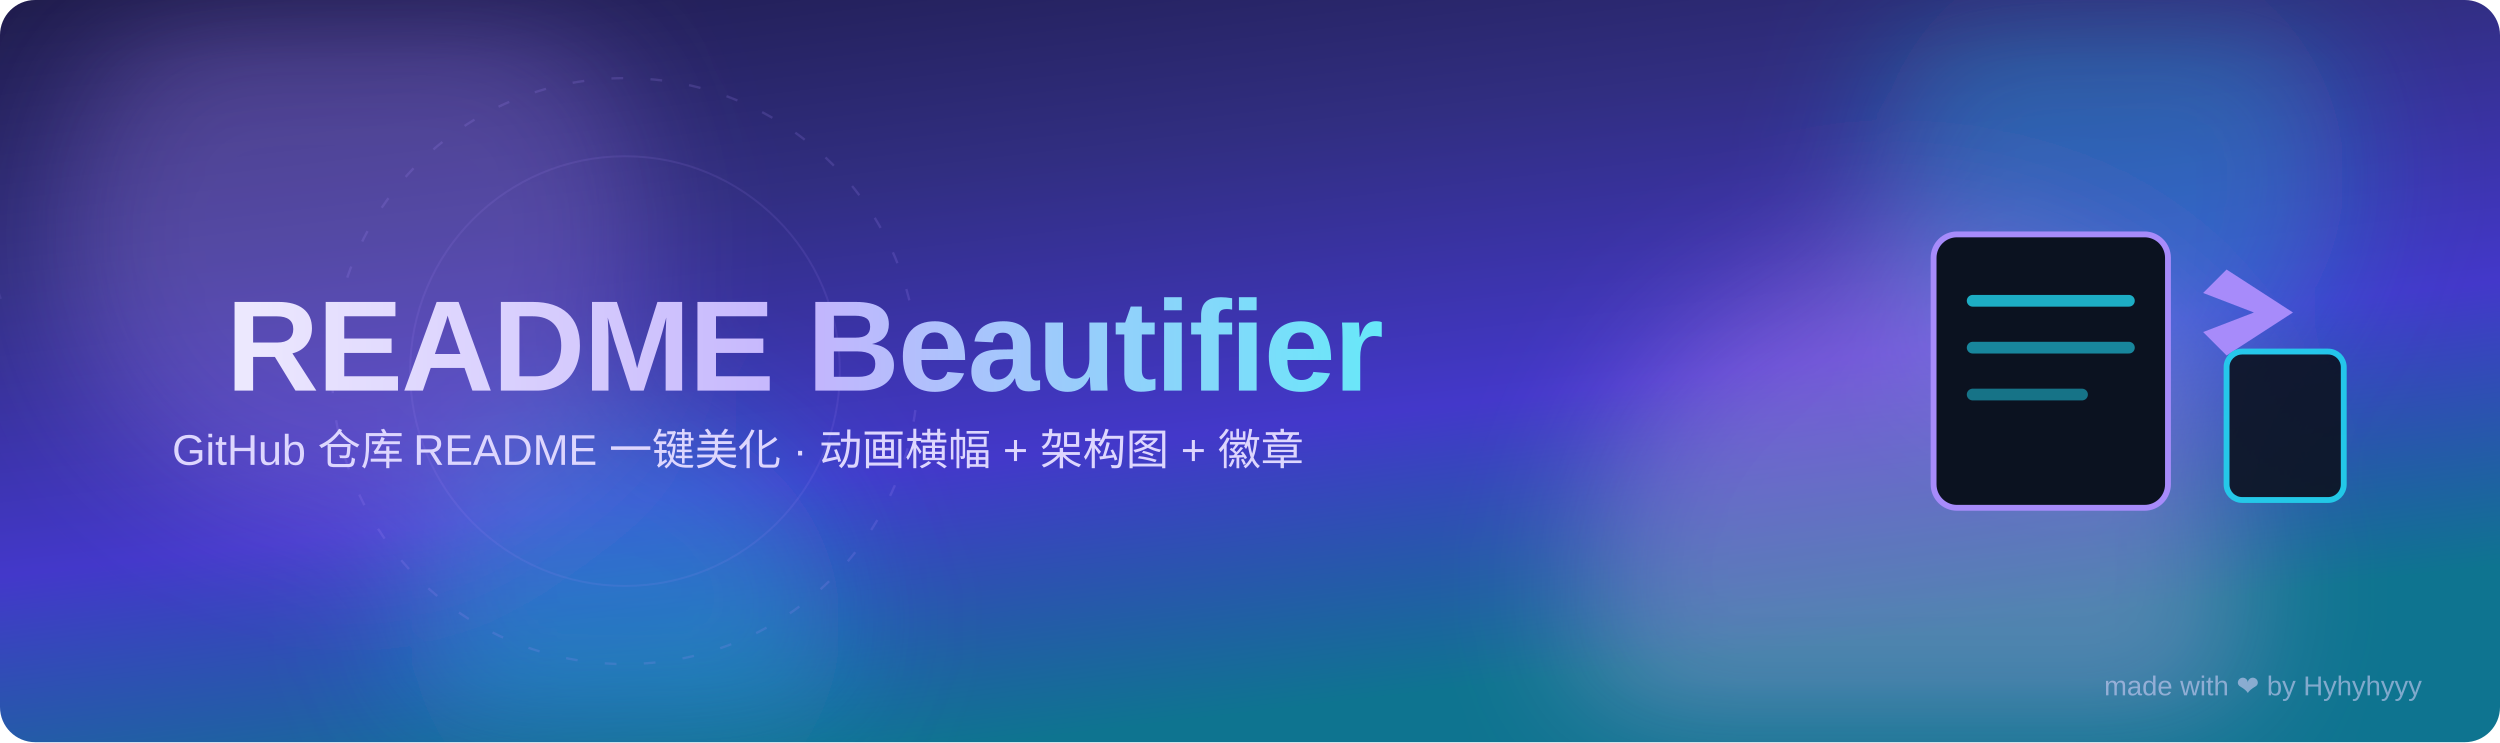
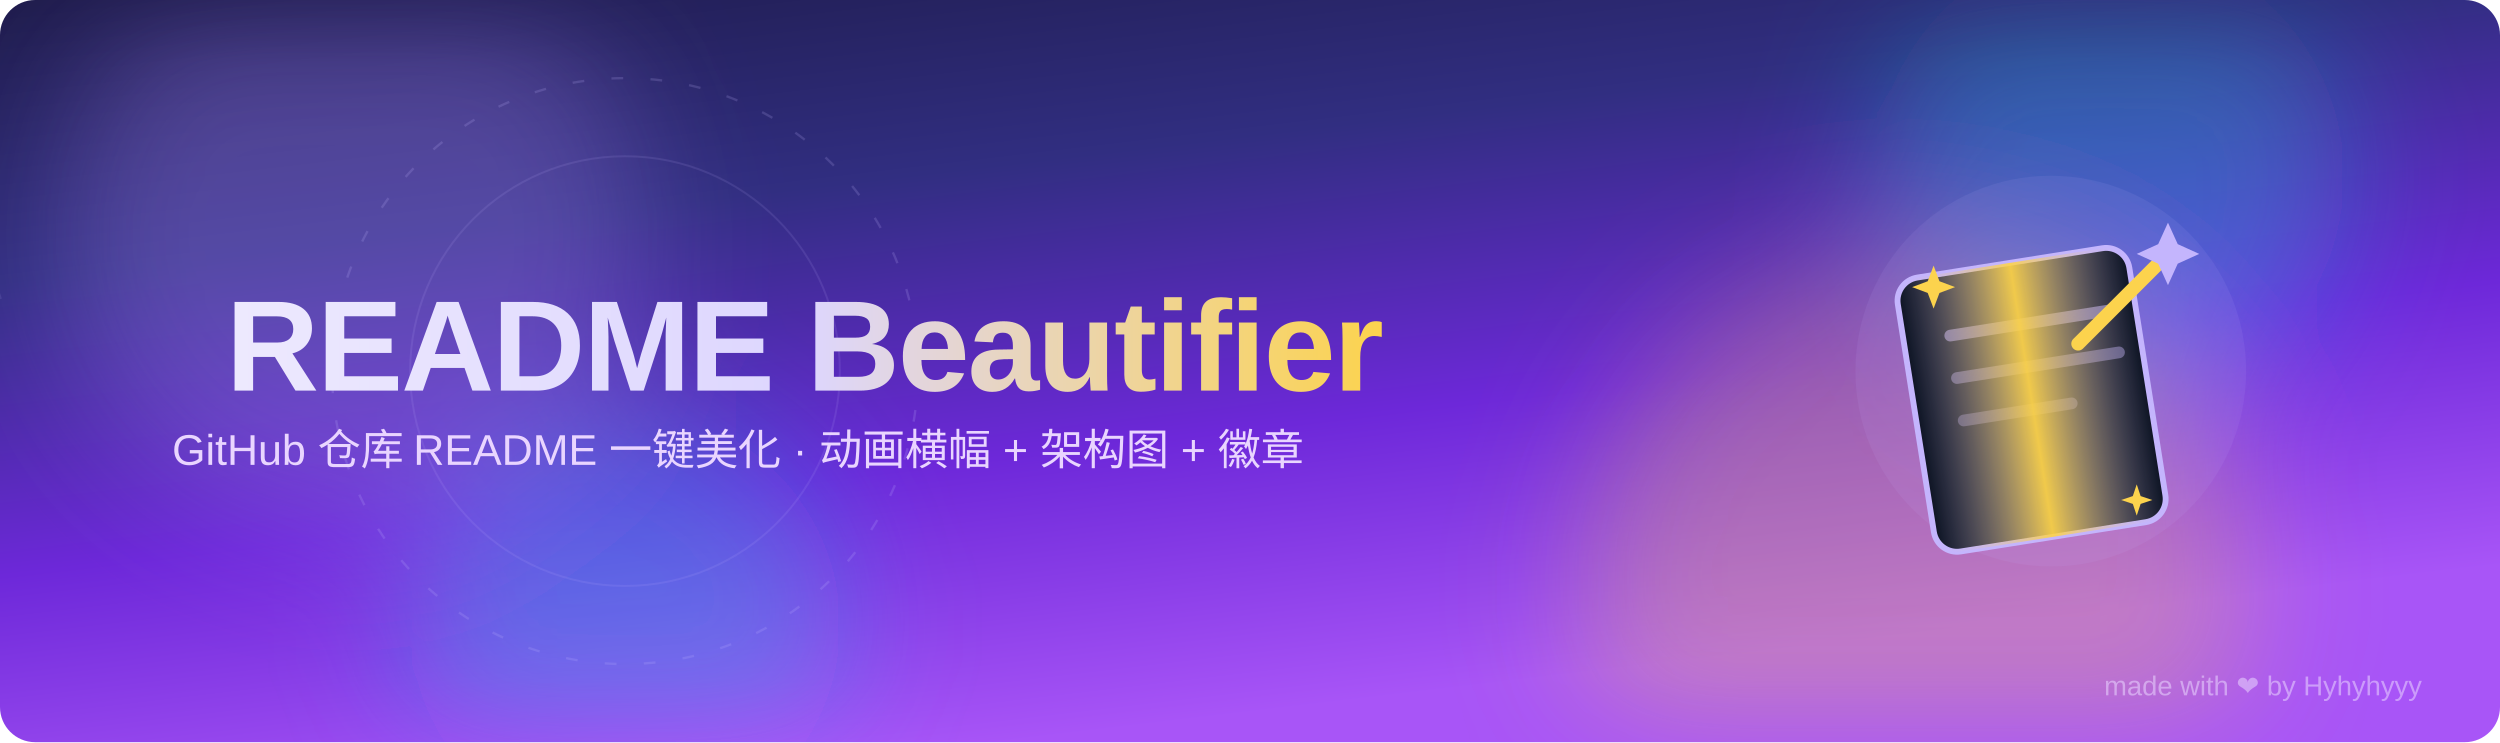
<svg xmlns="http://www.w3.org/2000/svg" viewBox="0 0 1280 380" width="1280" height="380" role="img" aria-label="README Beautifier">
  <defs>
    <linearGradient id="bg_readmebeautifier" x1="0" y1="0" x2="0.4" y2="1">
      <stop offset="0.00" stop-color="#1e1b4b" />
      <stop offset="0.33" stop-color="#312e81" />
-       <stop offset="0.67" stop-color="#4338ca" />
-       <stop offset="1.00" stop-color="#0e7490" />
+       <stop offset="0.67" stop-color="#6d28d9" />
+       <stop offset="1.00" stop-color="#a855f7" />
    </linearGradient>
    <linearGradient id="g_readmebeautifier" x1="0" y1="0" x2="1" y2="0">
      <stop offset="0" stop-color="#ede9fe" />
-       <stop offset="0.5" stop-color="#c4b5fd" />
-       <stop offset="1" stop-color="#67e8f9" />
+       <stop offset="0.5" stop-color="#ddd6fe" />
+       <stop offset="1" stop-color="#fcd34d" />
      <animate attributeName="x1" values="0;0.3;0" dur="8s" repeatCount="indefinite" />
      <animate attributeName="x2" values="1;0.7;1" dur="8s" repeatCount="indefinite" />
    </linearGradient>
    <filter id="blur_readmebeautifier" x="-50%" y="-50%" width="200%" height="200%">
      <feGaussianBlur stdDeviation="34" />
    </filter>
    <clipPath id="clip_readmebeautifier">
      <rect x="0" y="0" width="1280" height="380" rx="18" />
    </clipPath>
  </defs>
  <g clip-path="url(#clip_readmebeautifier)">
    <rect x="0" y="0" width="1280" height="380" fill="url(#bg_readmebeautifier)" />
    <g filter="url(#blur_readmebeautifier)">
      <circle cx="180" cy="120" r="150" fill="#a78bfa" opacity="0.30">
        <animateTransform attributeName="transform" type="translate" values="0 0; 40 16.0; 0 0" dur="60s" begin="0.0s" repeatCount="indefinite" calcMode="spline" keySplines="0.4 0 0.6 1; 0.4 0 0.6 1" keyTimes="0;0.5;1" />
        <animate attributeName="opacity" values="0.18;0.42;0.18" dur="48.0s" begin="0.0s" repeatCount="indefinite" />
      </circle>
      <circle cx="1080" cy="90" r="120" fill="#22d3ee" opacity="0.30">
        <animateTransform attributeName="transform" type="translate" values="0 0; -30 -12.0; 0 0" dur="70s" begin="1.2s" repeatCount="indefinite" calcMode="spline" keySplines="0.4 0 0.6 1; 0.4 0 0.6 1" keyTimes="0;0.5;1" />
        <animate attributeName="opacity" values="0.18;0.42;0.18" dur="56.0s" begin="1.2s" repeatCount="indefinite" />
      </circle>
-       <circle cx="980" cy="300" r="170" fill="#f0abfc" opacity="0.30">
+       <circle cx="980" cy="300" r="170" fill="#fcd34d" opacity="0.30">
        <animateTransform attributeName="transform" type="translate" values="0 0; 50 20.0; 0 0" dur="55s" begin="0.6s" repeatCount="indefinite" calcMode="spline" keySplines="0.4 0 0.6 1; 0.4 0 0.6 1" keyTimes="0;0.5;1" />
        <animate attributeName="opacity" values="0.18;0.42;0.18" dur="44.0s" begin="0.6s" repeatCount="indefinite" />
      </circle>
      <circle cx="320" cy="320" r="110" fill="#22d3ee" opacity="0.30">
        <animateTransform attributeName="transform" type="translate" values="0 0; -25 -10.0; 0 0" dur="65s" begin="2.0s" repeatCount="indefinite" calcMode="spline" keySplines="0.4 0 0.6 1; 0.4 0 0.6 1" keyTimes="0;0.5;1" />
        <animate attributeName="opacity" values="0.18;0.42;0.18" dur="52.0s" begin="2.0s" repeatCount="indefinite" />
      </circle>
    </g>
    <g opacity="0.12">
-       <rect x="-300" y="150" width="300" height="3" fill="#a78bfa" transform="rotate(-18 0 150)">
+       <rect x="-300" y="150" width="300" height="3" fill="#c4b5fd" transform="rotate(-18 0 150)">
        <animateTransform attributeName="transform" type="translate" values="-200 0; 1700 0" dur="9s" repeatCount="indefinite" />
      </rect>
-       <rect x="-300" y="250" width="220" height="2" fill="#a78bfa" transform="rotate(-18 0 250)">
+       <rect x="-300" y="250" width="220" height="2" fill="#c4b5fd" transform="rotate(-18 0 250)">
        <animateTransform attributeName="transform" type="translate" values="-200 0; 1700 0" dur="13s" begin="2s" repeatCount="indefinite" />
      </rect>
    </g>
-     <circle cx="320" cy="190" r="150" fill="none" stroke="#a78bfa" stroke-width="1.2" opacity="0.18" stroke-dasharray="6 14">
+     <circle cx="320" cy="190" r="150" fill="none" stroke="#c4b5fd" stroke-width="1.2" opacity="0.18" stroke-dasharray="6 14">
      <animateTransform attributeName="transform" type="rotate" from="0 320 190" to="360 320 190" dur="40s" repeatCount="indefinite" />
    </circle>
-     <circle cx="320" cy="190" r="110" fill="none" stroke="#a78bfa" stroke-width="1" opacity="0.12" />
-     <g transform="translate(990,120)">
-       <rect x="0" y="0" width="120" height="140" rx="12" fill="#0b1220" stroke="#a78bfa" stroke-width="3" />
-       <line x1="20" y1="34" x2="100" y2="34" stroke="#22d3ee" stroke-width="6" stroke-linecap="round" opacity="0.8" />
-       <line x1="20" y1="58" x2="100" y2="58" stroke="#22d3ee" stroke-width="6" stroke-linecap="round" opacity="0.6" />
-       <line x1="20" y1="82" x2="76" y2="82" stroke="#22d3ee" stroke-width="6" stroke-linecap="round" opacity="0.5" />
-       <g transform="translate(150,40)">
-         <path d="M0 -22 L34 0 L0 22 L-12 10 L14 0 L-12 -10 Z" fill="#a78bfa">
-           <animateTransform attributeName="transform" type="translate" values="0 0; 14 0; 0 0" dur="2.2s" repeatCount="indefinite" />
+     <circle cx="320" cy="190" r="110" fill="none" stroke="#c4b5fd" stroke-width="1" opacity="0.12" />
+     <g transform="translate(1050,190)">
+       <defs>
+         <linearGradient id="wand_sweep" x1="0" y1="0" x2="1" y2="0">
+           <stop offset="0" stop-color="#c4b5fd" stop-opacity="0" />
+           <stop offset="0.5" stop-color="#fcd34d" stop-opacity="0.95" />
+           <stop offset="1" stop-color="#c4b5fd" stop-opacity="0" />
+         </linearGradient>
+       </defs>
+       <circle cx="0" cy="0" r="100" fill="#c4b5fd" opacity="0.09">
+         <animate attributeName="r" values="90;108;90" dur="4.6s" repeatCount="indefinite" />
+       </circle>
+       <g transform="rotate(-9)">
+         <rect x="-72" y="-58" width="120" height="142" rx="12" fill="#0b1220" stroke="#c4b5fd" stroke-width="3" />
+         <line x1="-48" y1="-26" x2="36" y2="-26" stroke="#c4b5fd" stroke-width="6" stroke-linecap="round" opacity="0.55" />
+         <line x1="-48" y1="-4" x2="36" y2="-4" stroke="#c4b5fd" stroke-width="6" stroke-linecap="round" opacity="0.42" />
+         <line x1="-48" y1="18" x2="8" y2="18" stroke="#c4b5fd" stroke-width="6" stroke-linecap="round" opacity="0.34" />
+         <rect x="-72" y="-58" width="120" height="142" rx="12" fill="url(#wand_sweep)">
+           <animate attributeName="opacity" values="0.25;0.95;0.25" dur="3.2s" repeatCount="indefinite" />
+         </rect>
+         <animateTransform attributeName="transform" type="rotate" values="-9 -12 13;-3 -12 13;-9 -12 13" dur="5s" repeatCount="indefinite" />
+       </g>
+       <g transform="translate(60,-60)">
+         <line x1="0" y1="0" x2="-46" y2="46" stroke="#fcd34d" stroke-width="7" stroke-linecap="round" />
+         <path d="M0 -16 L5 -5 L16 0 L5 5 L0 16 L-5 5 L-16 0 L-5 -5 Z" fill="#c4b5fd">
+           <animateTransform attributeName="transform" type="rotate" values="0;360" dur="6s" repeatCount="indefinite" />
        </path>
      </g>
-       <rect x="150" y="60" width="60" height="76" rx="8" fill="#0b1220" stroke="#22d3ee" stroke-width="3" opacity="0.9" />
+       <g fill="#fcd34d">
+         <path d="M-60 -54 l3 8 8 3 -8 3 -3 8 -3 -8 -8 -3 8 -3 z">
+           <animate attributeName="opacity" values="0.2;1;0.2" dur="2.2s" repeatCount="indefinite" />
+         </path>
+         <path d="M44 58 l2 6 6 2 -6 2 -2 6 -2 -6 -6 -2 6 -2 z">
+           <animate attributeName="opacity" values="0.3;0.9;0.3" dur="2.8s" begin="0.6s" repeatCount="indefinite" />
+         </path>
+       </g>
    </g>
    <line x1="80" y1="250" x2="440" y2="250" stroke="url(#g_readmebeautifier)" stroke-width="4" stroke-linecap="round" stroke-dasharray="360" stroke-dashoffset="360">
      <animate attributeName="stroke-dashoffset" values="360;0;0" keyTimes="0;0.55;1" dur="1.8s" fill="freeze" />
      <animate attributeName="opacity" values="0;1;1" keyTimes="0;0.2;1" dur="1.8s" fill="freeze" />
    </line>
    <text x="80" y="200" font-family="'Segoe UI','Helvetica Neue',Arial,sans-serif" font-size="66" font-weight="800" fill="url(#g_readmebeautifier)" letter-spacing="-1">
      <animateTransform attributeName="transform" type="translate" values="-40 12; 0 0; 0 0" keyTimes="0;0.5;1" dur="1.6s" fill="freeze" calcMode="spline" keySplines="0.2 0.8 0.2 1;0 0 1 1" />
      <animate attributeName="opacity" values="0;1;1" keyTimes="0;0.5;1" dur="1.6s" fill="freeze" />
    README Beautifier
  </text>
-     <text x="82" y="238" font-family="'Segoe UI','Helvetica Neue',Arial,sans-serif" font-size="22" font-weight="500" fill="#ddd6fe">
+     <text x="82" y="238" font-family="'Segoe UI','Helvetica Neue',Arial,sans-serif" font-size="22" font-weight="500" fill="#e9d5ff">
      <animate attributeName="opacity" values="0;0;1" keyTimes="0;0.5;1" dur="1.8s" fill="freeze" />
    GitHub 仓库 README 一键美化 · 动画横幅 + 架构图 + 徽章
  </text>
-     <text x="1240" y="356" text-anchor="end" font-family="'Segoe UI',Arial,sans-serif" font-size="14" fill="#ddd6fe" opacity="0.55">made with ❤ by Hyhyhyyy</text>
+     <text x="1240" y="356" text-anchor="end" font-family="'Segoe UI',Arial,sans-serif" font-size="14" fill="#e9d5ff" opacity="0.55">made with ❤ by Hyhyhyyy</text>
  </g>
</svg>
